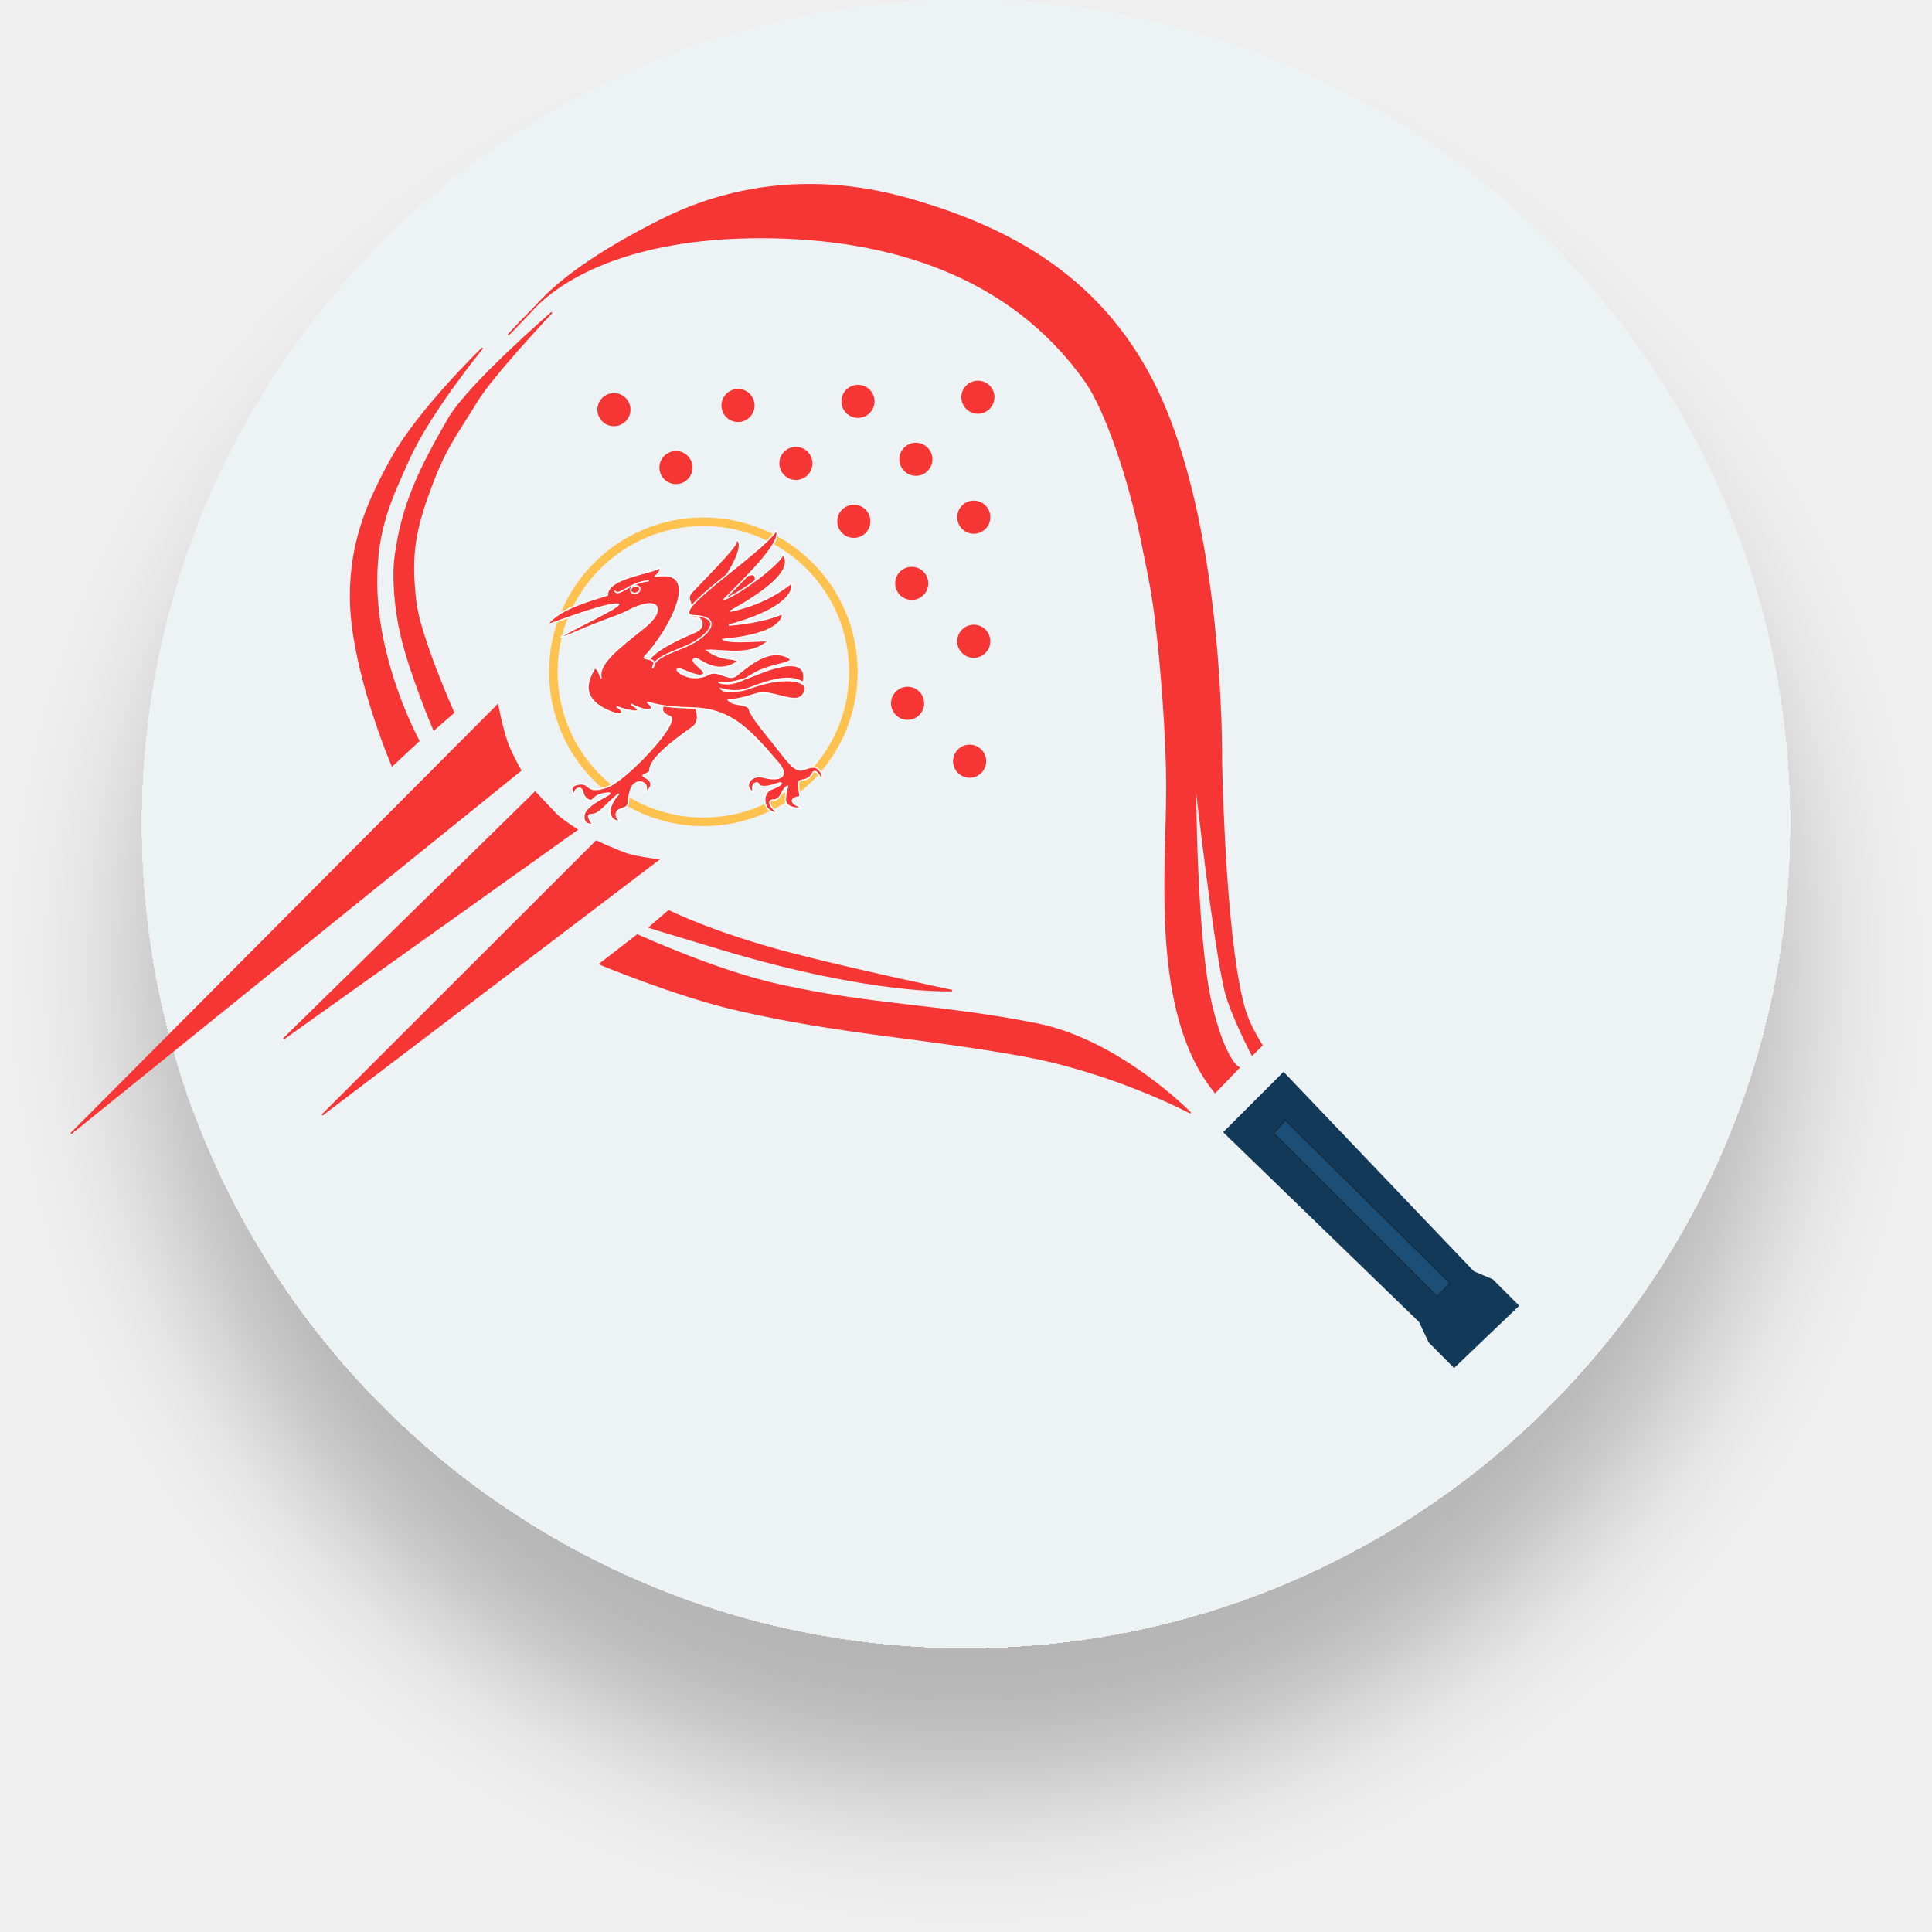
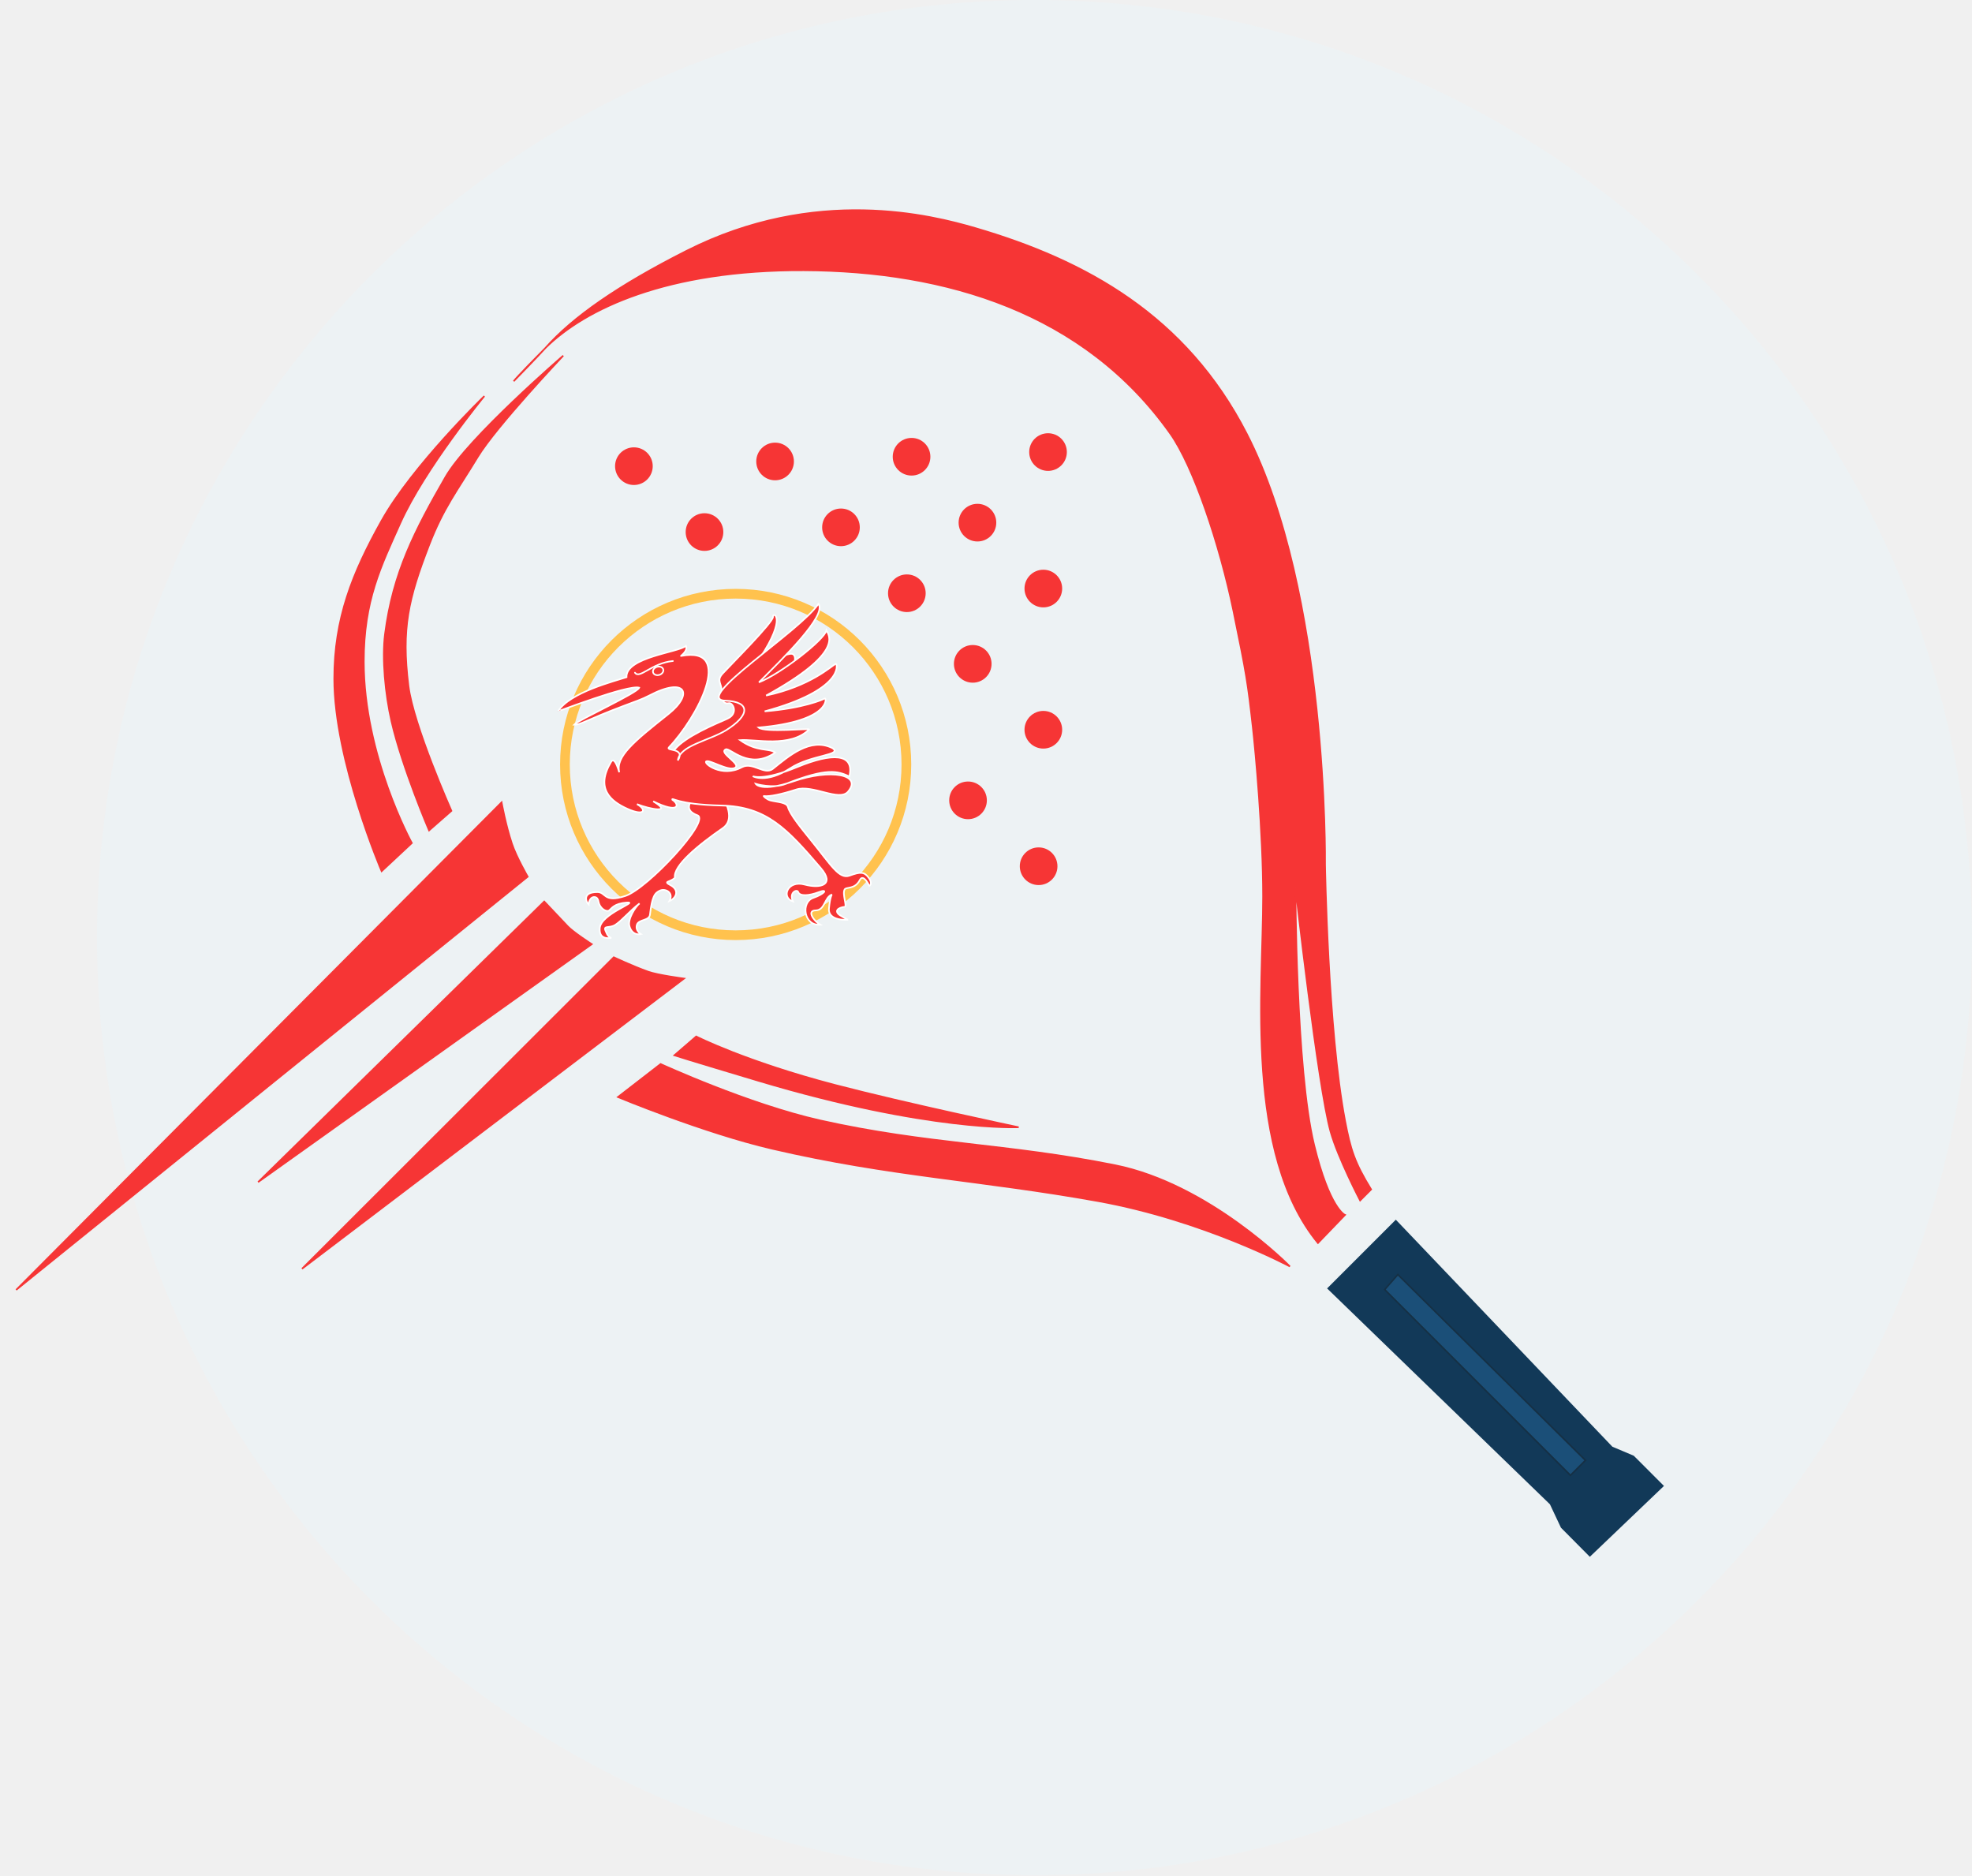
- <svg xmlns="http://www.w3.org/2000/svg" width="136" height="136" viewBox="0 0 136 136" fill="none">
-   <g filter="url(#filter0_d_20_221)">
-     <circle cx="68" cy="58" r="58" fill="#EDF2F4" />
+ <svg xmlns="http://www.w3.org/2000/svg" width="122" height="116" viewBox="0 0 122 116" fill="none">
+   <g clip-path="url(#clip0_31_313)">
+     <path d="M64 116C96.032 116 122 90.032 122 58C122 25.968 96.032 0 64 0C31.968 0 6 25.968 6 58C6 90.032 31.968 116 64 116Z" fill="#EDF2F4" />
+     <path d="M84.146 74.26C84.37 74.038 84.726 73.684 84.827 73.578C83.806 71.916 83.55 71.106 83.21 69.315C82.14 63.695 81.975 53.458 81.975 53.458C81.975 53.458 82.188 36.663 77.122 26.816C73.375 19.534 67.202 16.116 60.348 14.113C57.669 13.33 50.471 11.47 42.467 15.52C38.238 17.659 35.43 19.616 33.739 21.53C36.206 19.092 41.281 16.684 49.727 16.719C58.521 16.756 67.074 19.313 72.396 26.816C73.838 28.849 75.461 33.686 76.313 37.814C77.122 41.735 77.198 42.247 77.505 44.975C77.672 46.467 78.143 51.497 78.143 55.461C78.143 61.222 76.996 71.343 81.536 76.893L83.21 75.155C83.21 75.155 82.258 74.772 81.294 70.807C80.156 66.129 80.144 54.865 80.144 54.865C80.144 54.865 81.536 67.227 82.316 69.997C82.775 71.631 84.146 74.26 84.146 74.26Z" fill="#F63535" />
+     <path d="M34.846 21.999C34.846 21.999 28.965 27.071 27.566 29.501C25.669 32.799 24.307 35.421 23.82 39.22C23.627 40.726 23.831 42.929 24.224 44.634C24.884 47.49 26.544 51.369 26.544 51.369L27.927 50.158C27.927 50.158 25.567 44.853 25.267 42.417C24.831 38.875 25.257 37.05 26.544 33.721C27.442 31.401 28.264 30.391 29.555 28.265C30.705 26.373 34.846 21.999 34.846 21.999Z" fill="#F63535" />
+     <path d="M33.739 21.53C35.43 19.616 38.238 17.659 42.467 15.52C50.471 11.47 57.669 13.33 60.348 14.113C67.202 16.116 73.375 19.534 77.122 26.816C82.188 36.663 81.975 53.458 81.975 53.458C81.975 53.458 82.14 63.695 83.21 69.315C83.55 71.106 83.806 71.916 84.827 73.578C84.726 73.684 84.37 74.038 84.146 74.26C84.146 74.26 82.775 71.631 82.316 69.997C81.536 67.227 80.144 54.865 80.144 54.865C80.144 54.865 80.156 66.129 81.294 70.807C82.258 74.772 83.21 75.155 83.21 75.155L81.536 76.893C76.996 71.343 78.143 61.222 78.143 55.461C78.143 51.497 77.672 46.467 77.505 44.975C77.198 42.247 77.122 41.735 76.313 37.814C75.461 33.686 73.838 28.849 72.396 26.816C67.074 19.313 58.521 16.756 49.727 16.719C41.281 16.684 36.206 19.092 33.739 21.53ZM33.739 21.53C33.342 21.98 31.781 23.581 31.781 23.581C31.918 23.377 33.465 21.801 33.739 21.53ZM34.846 21.999C34.846 21.999 28.965 27.071 27.566 29.501C25.669 32.799 24.307 35.421 23.82 39.22C23.627 40.726 23.831 42.929 24.224 44.634C24.884 47.49 26.544 51.369 26.544 51.369L27.927 50.158C27.927 50.158 25.567 44.853 25.267 42.417C24.831 38.875 25.257 37.05 26.544 33.721C27.442 31.401 28.264 30.391 29.555 28.265C30.705 26.373 34.846 21.999 34.846 21.999Z" stroke="#F63535" stroke-width="0.1" />
+     <path d="M23.61 53.892L25.479 52.149C25.479 52.149 22.506 46.75 22.506 40.926C22.506 37.143 23.555 35.056 24.765 32.353C26.27 28.994 29.965 24.501 29.965 24.501C29.965 24.501 25.516 28.799 23.61 32.208C21.789 35.463 20.679 38.253 20.679 41.989C20.679 47.048 23.61 53.892 23.61 53.892Z" fill="#F63535" stroke="#F63535" stroke-width="0.1" />
+     <path d="M38.228 67.862L40.869 65.818C40.869 65.818 46.326 68.321 50.751 69.311C57.419 70.802 62.282 70.736 68.982 72.079C74.817 73.249 79.801 78.341 79.801 78.341C79.801 78.341 74.419 75.464 67.917 74.294C60.684 72.993 55.096 72.761 47.77 71.057C43.536 70.072 38.228 67.862 38.228 67.862Z" fill="#F63535" stroke="#F63535" stroke-width="0.1" />
+     <path d="M41.721 65.28L43.071 64.114C43.071 64.114 46.151 65.676 51.646 67.112C56.066 68.267 63.019 69.73 63.019 69.73C63.019 69.73 57.481 70.01 46.944 66.862C42.403 65.504 41.721 65.28 41.721 65.28Z" fill="#F63535" stroke="#F63535" stroke-width="0.1" />
+     <path d="M39.217 30.001C39.86 30.001 40.382 29.479 40.382 28.836C40.382 28.193 39.86 27.672 39.217 27.672C38.574 27.672 38.052 28.193 38.052 28.836C38.052 29.479 38.574 30.001 39.217 30.001Z" fill="#F63535" />
+     <path d="M43.584 34.077C44.227 34.077 44.749 33.556 44.749 32.912C44.749 32.269 44.227 31.748 43.584 31.748C42.941 31.748 42.42 32.269 42.42 32.912C42.42 33.556 42.941 34.077 43.584 34.077Z" fill="#F63535" />
+     <path d="M56.395 29.418C57.038 29.418 57.559 28.897 57.559 28.254C57.559 27.61 57.038 27.089 56.395 27.089C55.752 27.089 55.23 27.61 55.23 28.254C55.23 28.897 55.752 29.418 56.395 29.418Z" fill="#F63535" />
+     <path d="M47.952 29.71C48.595 29.71 49.116 29.189 49.116 28.545C49.116 27.902 48.595 27.381 47.952 27.381C47.308 27.381 46.787 27.902 46.787 28.545C46.787 29.189 47.308 29.71 47.952 29.71Z" fill="#F63535" />
+     <path d="M60.471 33.495C61.114 33.495 61.636 32.974 61.636 32.33C61.636 31.687 61.114 31.166 60.471 31.166C59.828 31.166 59.306 31.687 59.306 32.33C59.306 32.974 59.828 33.495 60.471 33.495Z" fill="#F63535" />
+     <path d="M52.027 33.786C52.671 33.786 53.192 33.265 53.192 32.621C53.192 31.978 52.671 31.457 52.027 31.457C51.384 31.457 50.863 31.978 50.863 32.621C50.863 33.265 51.384 33.786 52.027 33.786Z" fill="#F63535" />
+     <path d="M56.104 37.862C56.747 37.862 57.268 37.34 57.268 36.697C57.268 36.054 56.747 35.533 56.104 35.533C55.46 35.533 54.939 36.054 54.939 36.697C54.939 37.34 55.46 37.862 56.104 37.862Z" fill="#F63535" />
+     <path d="M60.18 42.23C60.823 42.23 61.344 41.708 61.344 41.065C61.344 40.422 60.823 39.9 60.18 39.9C59.537 39.9 59.015 40.422 59.015 41.065C59.015 41.708 59.537 42.23 60.18 42.23Z" fill="#F63535" />
+     <path d="M64.547 46.306C65.19 46.306 65.712 45.784 65.712 45.141C65.712 44.498 65.19 43.976 64.547 43.976C63.904 43.976 63.382 44.498 63.382 45.141C63.382 45.784 63.904 46.306 64.547 46.306Z" fill="#F63535" />
+     <path d="M59.888 50.673C60.532 50.673 61.053 50.151 61.053 49.508C61.053 48.865 60.532 48.343 59.888 48.343C59.245 48.343 58.724 48.865 58.724 49.508C58.724 50.151 59.245 50.673 59.888 50.673Z" fill="#F63535" />
+     <path d="M64.256 54.749C64.899 54.749 65.42 54.227 65.42 53.584C65.42 52.941 64.899 52.419 64.256 52.419C63.613 52.419 63.091 52.941 63.091 53.584C63.091 54.227 63.613 54.749 64.256 54.749Z" fill="#F63535" />
+     <path d="M64.547 37.571C65.19 37.571 65.712 37.05 65.712 36.406C65.712 35.763 65.19 35.242 64.547 35.242C63.904 35.242 63.382 35.763 63.382 36.406C63.382 37.05 63.904 37.571 64.547 37.571Z" fill="#F63535" />
+     <path d="M64.838 29.128C65.481 29.128 66.002 28.607 66.002 27.963C66.002 27.32 65.481 26.799 64.838 26.799C64.195 26.799 63.673 27.32 63.673 27.963C63.673 28.607 64.195 29.128 64.838 29.128Z" fill="#F63535" />
+     <path d="M31.03 49.632L1 79.79L32.648 54.231C32.648 54.231 31.942 53.009 31.669 52.187C31.285 51.037 31.03 49.632 31.03 49.632Z" fill="#F63535" />
+     <path d="M36.61 58.405L15.968 73.122L33.67 55.765C33.67 55.765 34.778 56.934 35.119 57.298C35.459 57.662 36.61 58.405 36.61 58.405Z" fill="#F63535" />
+     <path d="M37.972 59.214C37.972 59.214 39.127 59.76 40.102 60.108C40.699 60.321 42.317 60.534 42.317 60.534L18.684 78.485L37.972 59.214Z" fill="#F63535" />
+     <path d="M31.03 49.632L1 79.79L32.648 54.231C32.648 54.231 31.942 53.009 31.669 52.187C31.285 51.037 31.03 49.632 31.03 49.632Z" stroke="#F63535" stroke-width="0.1" />
+     <path d="M36.61 58.405L15.968 73.122L33.67 55.765C33.67 55.765 34.778 56.934 35.119 57.298C35.459 57.662 36.61 58.405 36.61 58.405Z" stroke="#F63535" stroke-width="0.1" />
+     <path d="M37.972 59.214C37.972 59.214 39.127 59.76 40.102 60.108C40.699 60.321 42.317 60.534 42.317 60.534L18.684 78.485L37.972 59.214Z" stroke="#F63535" stroke-width="0.1" />
+     <path d="M82.174 79.699L86.353 75.52L99.721 89.532L101.047 90.092L102.872 91.917L98.358 96.231L96.612 94.472L95.93 93.024L82.174 79.699Z" fill="#123958" stroke="#123958" stroke-width="0.1" />
+     <path d="M86.479 78.842L85.666 79.771L97.158 91.262L98.086 90.334L86.479 78.842Z" fill="#1B4F78" stroke="#153045" stroke-width="0.1" />
+     <path d="M45.512 57.851C51.345 57.851 56.074 53.122 56.074 47.289C56.074 41.456 51.345 36.727 45.512 36.727C39.679 36.727 34.95 41.456 34.95 47.289C34.95 53.122 39.679 57.851 45.512 57.851Z" stroke="#FFC24E" stroke-width="0.6" />
+     <path fill-rule="evenodd" clip-rule="evenodd" d="M41.724 46.382C42.403 45.546 44.256 44.79 44.985 44.467C45.714 44.143 45.341 43.432 45.084 43.497C44.826 43.562 44.613 43.388 44.648 42.827C44.684 42.265 44.282 42.134 44.707 41.667C45.132 41.2 47.878 38.457 47.823 38.15C47.768 37.842 48.767 38.081 46.988 40.748C47.26 41.167 48.667 40.375 48.998 40.448C49.329 40.522 49.14 41.155 49.02 41.398C48.9 41.641 47.152 42.038 46.75 44.044C45.936 45.23 42.907 47.008 42.907 47.008C42.907 47.008 46.2 50.203 44.719 51.224C43.237 52.245 41.625 53.553 41.754 54.294C41.451 54.598 40.98 54.489 41.496 54.766C42.012 55.044 41.885 55.523 41.412 55.741C41.703 55.217 41.176 54.944 40.842 55.085C40.509 55.226 40.34 55.453 40.211 56.577C40.165 56.972 39.504 56.852 39.399 57.213C39.294 57.574 39.646 57.783 39.646 57.783C39.646 57.783 39.121 57.918 38.942 57.293C38.817 56.855 39.299 56.108 39.565 55.885C39.009 56.3 38.48 56.944 38.072 57.205C37.701 57.442 37.325 57.228 37.456 57.562C37.594 57.915 37.679 57.962 37.819 58.022C37.63 58.036 37.058 58.113 37.103 57.424C37.162 56.524 39.563 55.769 38.781 55.829C37.986 55.89 37.849 56.189 37.688 56.314C37.527 56.438 37.102 56.211 37.022 55.751C36.962 55.406 36.642 55.437 36.522 55.622C36.413 55.789 36.417 55.952 36.417 55.952C36.261 55.806 35.995 55.181 36.955 55.183C37.507 55.184 37.325 55.871 38.691 55.421C40.064 54.969 43.993 50.744 43.146 50.432C41.492 49.821 44.385 48.471 43.601 48.133C42.861 47.813 40.86 47.606 41.724 46.382Z" fill="#F63535" stroke="white" stroke-width="0.1" stroke-linecap="round" />
+     <path fill-rule="evenodd" clip-rule="evenodd" d="M34.53 43.992C35.26 42.821 38.063 42.123 38.758 41.892C38.707 40.649 41.983 40.355 42.438 39.953C42.579 40.309 42.019 40.617 42.148 40.574C45.519 39.94 43.083 44.459 41.394 46.217C41.133 46.489 42.43 46.219 41.938 47.038C42.041 46.11 43.876 45.822 44.934 45.162C46.362 44.272 46.494 43.403 44.863 43.341C42.803 43.262 49.509 39.049 50.635 37.351C51.174 38.073 48.44 40.721 46.954 42.207C48.302 41.684 51.018 39.562 51.128 38.992C51.289 39.312 52.213 40.381 47.397 43.025C50.124 42.445 51.404 41.223 51.715 41.054C51.822 41.106 52.166 42.68 47.306 44.003C49.694 43.813 50.929 43.268 51.027 43.205C51.14 43.133 51.416 44.611 46.926 45.004C47.322 45.339 50.149 45.031 50.053 45.125C48.884 46.275 46.705 45.705 45.783 45.782C46.856 46.538 47.526 46.255 47.96 46.552C46.362 47.669 45.167 46.236 44.903 46.351C44.416 46.564 45.928 47.283 45.456 47.502C45.023 47.704 43.909 46.982 43.696 47.096C43.483 47.209 44.66 48.125 45.893 47.462C46.567 47.099 47.292 47.977 47.817 47.558C48.779 46.792 50.128 45.585 51.501 46.28C52.156 46.719 50.191 46.679 48.892 47.522C47.386 48.498 46.57 48.015 46.57 48.015C46.57 48.015 47.199 48.325 49.328 47.446C51.456 46.568 52.888 46.567 52.548 48.029C51.824 47.698 51.175 47.475 48.608 48.491C47.81 48.807 46.751 48.487 46.751 48.487C46.751 48.487 47.065 49.03 49.092 48.331C51.371 47.545 53.375 47.899 52.465 48.97C51.922 49.607 50.267 48.513 49.26 48.838C48.358 49.13 47.603 49.289 47.254 49.242C47.204 49.236 47.432 49.455 47.666 49.515C48.083 49.621 48.664 49.618 48.747 49.921C48.87 50.37 49.533 51.191 50.142 51.942C51.427 53.526 51.909 54.404 52.564 54.164C53.237 53.917 53.47 53.921 53.747 54.304C54.023 54.688 53.783 54.802 53.783 54.802C53.783 54.802 53.416 54.008 53.196 54.434C52.885 55.036 52.364 54.846 52.257 55.016C52.091 55.278 52.423 56.08 52.261 56.095C51.86 56.132 51.547 56.366 52.016 56.649C52.423 56.894 52.478 56.896 52.478 56.896C52.478 56.896 51.21 57.003 51.285 56.195C51.356 55.432 51.472 55.332 51.472 55.332C50.995 55.5 51.053 56.307 50.462 56.316C49.871 56.324 50.378 57.006 50.747 57.205C49.709 57.275 49.548 55.811 50.303 55.547C51.058 55.282 51.237 54.964 50.648 55.188C50.059 55.412 49.471 55.459 49.378 55.172C49.316 54.983 48.794 55.198 49.058 55.767C48.3 55.5 48.734 54.438 49.766 54.715C50.798 54.992 51.655 54.72 50.784 53.703C48.702 51.27 47.425 49.887 44.633 49.828C41.85 49.769 41.532 49.281 41.599 49.475C42.062 49.765 42.037 50.368 40.411 49.568C41.669 50.331 40.195 50.058 39.406 49.743C39.995 50.06 39.932 50.526 38.829 50.038C37.735 49.555 36.839 48.746 37.802 47.134C37.943 46.898 38.118 47.118 38.31 47.772C38.082 46.797 39.186 45.892 41.354 44.171C42.912 42.935 42.462 41.818 40.158 43.028C39.72 43.258 39.292 43.397 38.602 43.658C36.216 44.558 35.927 44.842 35.512 44.828C35.764 44.546 39.459 42.855 39.548 42.538C38.849 42.338 34.523 44.023 34.53 43.992Z" fill="#F63535" stroke="white" stroke-width="0.1" stroke-linecap="round" />
+     <path d="M39.282 41.612C39.578 42.026 40.287 41.023 41.63 40.889L39.282 41.612Z" fill="#F63535" />
+     <path d="M39.282 41.612C39.578 42.026 40.287 41.023 41.63 40.889" stroke="white" stroke-width="0.1" stroke-linecap="round" />
+     <path fill-rule="evenodd" clip-rule="evenodd" d="M41.028 41.396C41.039 41.428 41.042 41.463 41.037 41.498C41.032 41.533 41.018 41.567 40.997 41.599C40.976 41.632 40.948 41.661 40.914 41.686C40.881 41.711 40.842 41.731 40.801 41.744C40.761 41.758 40.718 41.765 40.676 41.765C40.634 41.765 40.593 41.759 40.556 41.745C40.52 41.732 40.487 41.713 40.462 41.688C40.436 41.664 40.417 41.635 40.406 41.603C40.395 41.571 40.392 41.536 40.397 41.501C40.402 41.467 40.416 41.432 40.437 41.4C40.458 41.367 40.486 41.338 40.52 41.313C40.553 41.288 40.592 41.269 40.633 41.255C40.673 41.241 40.716 41.234 40.758 41.234C40.8 41.234 40.841 41.24 40.878 41.254C40.914 41.267 40.947 41.286 40.972 41.311C40.998 41.335 41.017 41.364 41.028 41.396Z" fill="#F63535" stroke="white" stroke-width="0.1" stroke-linecap="round" />
  </g>
-   <path d="M88.146 74.26C88.37 74.038 88.726 73.684 88.827 73.578C87.806 71.916 87.55 71.106 87.21 69.315C86.14 63.695 85.975 53.458 85.975 53.458C85.975 53.458 86.188 36.663 81.122 26.816C77.375 19.534 71.202 16.116 64.348 14.113C61.669 13.33 54.471 11.47 46.467 15.52C42.238 17.659 39.43 19.616 37.739 21.53C40.206 19.092 45.281 16.684 53.727 16.719C62.521 16.756 71.074 19.313 76.396 26.816C77.838 28.849 79.461 33.686 80.313 37.814C81.122 41.735 81.198 42.247 81.505 44.975C81.672 46.467 82.143 51.497 82.143 55.461C82.143 61.222 80.996 71.343 85.536 76.893L87.21 75.155C87.21 75.155 86.258 74.772 85.294 70.807C84.156 66.129 84.144 54.865 84.144 54.865C84.144 54.865 85.536 67.227 86.316 69.997C86.775 71.631 88.146 74.26 88.146 74.26Z" fill="#F63535" />
-   <path d="M38.846 21.999C38.846 21.999 32.965 27.071 31.566 29.501C29.669 32.799 28.307 35.421 27.82 39.22C27.627 40.726 27.831 42.929 28.224 44.634C28.884 47.49 30.544 51.369 30.544 51.369L31.927 50.158C31.927 50.158 29.567 44.853 29.267 42.417C28.831 38.875 29.257 37.05 30.544 33.721C31.442 31.401 32.264 30.391 33.555 28.265C34.705 26.373 38.846 21.999 38.846 21.999Z" fill="#F63535" />
-   <path d="M37.739 21.53C39.43 19.616 42.238 17.659 46.467 15.52C54.471 11.47 61.669 13.33 64.348 14.113C71.202 16.116 77.375 19.534 81.122 26.816C86.188 36.663 85.975 53.458 85.975 53.458C85.975 53.458 86.14 63.695 87.21 69.315C87.55 71.106 87.806 71.916 88.827 73.578C88.726 73.684 88.37 74.038 88.146 74.26C88.146 74.26 86.775 71.631 86.316 69.997C85.536 67.227 84.144 54.865 84.144 54.865C84.144 54.865 84.156 66.129 85.294 70.807C86.258 74.772 87.21 75.155 87.21 75.155L85.536 76.893C80.996 71.343 82.143 61.222 82.143 55.461C82.143 51.497 81.672 46.467 81.505 44.975C81.198 42.247 81.122 41.735 80.313 37.814C79.461 33.686 77.838 28.849 76.396 26.816C71.074 19.313 62.521 16.756 53.727 16.719C45.281 16.684 40.206 19.092 37.739 21.53ZM37.739 21.53C37.342 21.98 35.781 23.581 35.781 23.581C35.918 23.377 37.465 21.801 37.739 21.53ZM38.846 21.999C38.846 21.999 32.965 27.071 31.566 29.501C29.669 32.799 28.307 35.421 27.82 39.22C27.627 40.726 27.831 42.929 28.224 44.634C28.884 47.49 30.544 51.369 30.544 51.369L31.927 50.158C31.927 50.158 29.567 44.853 29.267 42.417C28.831 38.875 29.257 37.05 30.544 33.721C31.442 31.401 32.264 30.391 33.555 28.265C34.705 26.373 38.846 21.999 38.846 21.999Z" stroke="#F63535" stroke-width="0.1" />
-   <path d="M27.61 53.892L29.479 52.149C29.479 52.149 26.506 46.75 26.506 40.926C26.506 37.143 27.555 35.056 28.765 32.353C30.27 28.994 33.965 24.501 33.965 24.501C33.965 24.501 29.516 28.799 27.61 32.208C25.789 35.463 24.679 38.253 24.679 41.989C24.679 47.048 27.61 53.892 27.61 53.892Z" fill="#F63535" stroke="#F63535" stroke-width="0.1" />
-   <path d="M42.228 67.862L44.869 65.818C44.869 65.818 50.326 68.321 54.751 69.311C61.419 70.802 66.282 70.736 72.982 72.079C78.817 73.249 83.801 78.341 83.801 78.341C83.801 78.341 78.419 75.464 71.917 74.294C64.684 72.993 59.096 72.761 51.77 71.057C47.535 70.072 42.228 67.862 42.228 67.862Z" fill="#F63535" stroke="#F63535" stroke-width="0.1" />
-   <path d="M45.721 65.28L47.071 64.114C47.071 64.114 50.151 65.676 55.646 67.112C60.066 68.267 67.019 69.73 67.019 69.73C67.019 69.73 61.481 70.01 50.944 66.862C46.403 65.504 45.721 65.28 45.721 65.28Z" fill="#F63535" stroke="#F63535" stroke-width="0.1" />
-   <circle cx="43.217" cy="28.836" r="1.165" fill="#F63535" />
-   <circle cx="47.584" cy="32.912" r="1.165" fill="#F63535" />
-   <circle cx="60.395" cy="28.254" r="1.165" fill="#F63535" />
-   <circle cx="51.952" cy="28.545" r="1.165" fill="#F63535" />
-   <circle cx="64.471" cy="32.33" r="1.165" fill="#F63535" />
-   <circle cx="56.027" cy="32.621" r="1.165" fill="#F63535" />
-   <circle cx="60.104" cy="36.697" r="1.165" fill="#F63535" />
-   <circle cx="64.18" cy="41.065" r="1.165" fill="#F63535" />
-   <circle cx="68.547" cy="45.141" r="1.165" fill="#F63535" />
-   <circle cx="63.888" cy="49.508" r="1.165" fill="#F63535" />
-   <circle cx="68.256" cy="53.584" r="1.165" fill="#F63535" />
-   <circle cx="68.547" cy="36.406" r="1.165" fill="#F63535" />
-   <circle cx="68.838" cy="27.963" r="1.165" fill="#F63535" />
-   <path d="M35.03 49.632L5 79.79L36.648 54.231C36.648 54.231 35.942 53.009 35.669 52.187C35.285 51.037 35.03 49.632 35.03 49.632Z" fill="#F63535" />
-   <path d="M40.61 58.405L19.968 73.122L37.67 55.765C37.67 55.765 38.778 56.934 39.119 57.298C39.459 57.662 40.61 58.405 40.61 58.405Z" fill="#F63535" />
-   <path d="M41.973 59.214C41.973 59.214 43.127 59.76 44.102 60.108C44.699 60.321 46.317 60.534 46.317 60.534L22.684 78.485L41.973 59.214Z" fill="#F63535" />
-   <path d="M35.03 49.632L5 79.79L36.648 54.231C36.648 54.231 35.942 53.009 35.669 52.187C35.285 51.037 35.03 49.632 35.03 49.632Z" stroke="#F63535" stroke-width="0.1" />
-   <path d="M40.61 58.405L19.968 73.122L37.67 55.765C37.67 55.765 38.778 56.934 39.119 57.298C39.459 57.662 40.61 58.405 40.61 58.405Z" stroke="#F63535" stroke-width="0.1" />
-   <path d="M41.973 59.214C41.973 59.214 43.127 59.76 44.102 60.108C44.699 60.321 46.317 60.534 46.317 60.534L22.684 78.485L41.973 59.214Z" stroke="#F63535" stroke-width="0.1" />
-   <path d="M86.174 79.699L90.353 75.52L103.721 89.532L105.047 90.092L106.872 91.917L102.358 96.231L100.612 94.472L99.93 93.024L86.174 79.699Z" fill="#123958" stroke="#123958" stroke-width="0.1" />
-   <path d="M90.479 78.842L89.666 79.771L101.158 91.262L102.086 90.334L90.479 78.842Z" fill="#1B4F78" stroke="#153045" stroke-width="0.1" />
-   <circle cx="49.512" cy="47.289" r="10.562" stroke="#FFC24E" stroke-width="0.6" />
-   <path fill-rule="evenodd" clip-rule="evenodd" d="M45.724 46.382C46.403 45.546 48.256 44.79 48.985 44.467C49.714 44.143 49.341 43.432 49.084 43.497C48.826 43.562 48.613 43.388 48.648 42.827C48.684 42.265 48.282 42.134 48.707 41.667C49.132 41.2 51.878 38.457 51.823 38.15C51.768 37.842 52.767 38.081 50.988 40.748C51.26 41.167 52.667 40.375 52.998 40.448C53.329 40.522 53.14 41.155 53.02 41.398C52.9 41.641 51.152 42.038 50.75 44.044C49.936 45.23 46.907 47.008 46.907 47.008C46.907 47.008 50.2 50.203 48.719 51.224C47.237 52.245 45.625 53.553 45.754 54.294C45.451 54.598 44.98 54.489 45.496 54.766C46.012 55.044 45.885 55.523 45.412 55.741C45.703 55.217 45.176 54.944 44.842 55.085C44.509 55.226 44.34 55.453 44.211 56.577C44.165 56.972 43.504 56.852 43.399 57.213C43.294 57.574 43.646 57.783 43.646 57.783C43.646 57.783 43.121 57.918 42.942 57.293C42.817 56.855 43.299 56.108 43.565 55.885C43.009 56.3 42.48 56.944 42.072 57.205C41.701 57.442 41.325 57.228 41.456 57.562C41.594 57.915 41.679 57.962 41.819 58.022C41.63 58.036 41.058 58.113 41.103 57.424C41.162 56.524 43.563 55.769 42.781 55.829C41.986 55.89 41.849 56.189 41.688 56.314C41.527 56.438 41.102 56.211 41.022 55.751C40.962 55.406 40.642 55.437 40.522 55.622C40.413 55.789 40.417 55.952 40.417 55.952C40.261 55.806 39.995 55.181 40.955 55.183C41.507 55.184 41.325 55.871 42.691 55.421C44.064 54.969 47.993 50.744 47.146 50.432C45.492 49.821 48.385 48.471 47.601 48.133C46.861 47.813 44.86 47.606 45.724 46.382Z" fill="#F63535" stroke="white" stroke-width="0.1" stroke-linecap="round" />
-   <path fill-rule="evenodd" clip-rule="evenodd" d="M38.53 43.992C39.26 42.821 42.063 42.123 42.758 41.892C42.707 40.649 45.983 40.355 46.438 39.953C46.579 40.309 46.019 40.617 46.148 40.574C49.519 39.94 47.083 44.459 45.394 46.217C45.133 46.489 46.43 46.219 45.938 47.038C46.041 46.11 47.876 45.822 48.934 45.162C50.362 44.272 50.494 43.403 48.863 43.341C46.803 43.262 53.509 39.049 54.635 37.351C55.174 38.073 52.44 40.721 50.954 42.207C52.302 41.684 55.018 39.562 55.128 38.992C55.289 39.312 56.213 40.381 51.397 43.025C54.124 42.445 55.404 41.223 55.715 41.054C55.822 41.106 56.166 42.68 51.306 44.003C53.694 43.813 54.929 43.268 55.027 43.205C55.14 43.133 55.416 44.611 50.926 45.004C51.322 45.339 54.149 45.031 54.053 45.125C52.884 46.275 50.705 45.705 49.783 45.782C50.856 46.538 51.526 46.255 51.96 46.552C50.362 47.669 49.167 46.236 48.903 46.351C48.416 46.564 49.928 47.283 49.456 47.502C49.023 47.704 47.909 46.982 47.696 47.096C47.483 47.209 48.66 48.125 49.893 47.462C50.567 47.099 51.292 47.977 51.817 47.558C52.779 46.792 54.128 45.585 55.501 46.28C56.156 46.719 54.191 46.679 52.892 47.522C51.386 48.498 50.57 48.015 50.57 48.015C50.57 48.015 51.199 48.325 53.328 47.446C55.456 46.568 56.888 46.567 56.548 48.029C55.824 47.698 55.175 47.475 52.608 48.491C51.81 48.807 50.751 48.487 50.751 48.487C50.751 48.487 51.065 49.03 53.092 48.331C55.371 47.545 57.375 47.899 56.465 48.97C55.922 49.607 54.267 48.513 53.26 48.838C52.358 49.13 51.603 49.289 51.254 49.242C51.204 49.236 51.432 49.455 51.666 49.515C52.083 49.621 52.664 49.618 52.747 49.921C52.87 50.37 53.533 51.191 54.142 51.942C55.427 53.526 55.909 54.404 56.564 54.164C57.237 53.917 57.47 53.921 57.747 54.304C58.023 54.688 57.783 54.802 57.783 54.802C57.783 54.802 57.416 54.008 57.196 54.434C56.885 55.036 56.364 54.846 56.257 55.016C56.091 55.278 56.423 56.08 56.261 56.095C55.86 56.132 55.547 56.366 56.016 56.649C56.423 56.894 56.478 56.896 56.478 56.896C56.478 56.896 55.21 57.003 55.285 56.195C55.356 55.432 55.472 55.332 55.472 55.332C54.995 55.5 55.053 56.307 54.462 56.316C53.871 56.324 54.378 57.006 54.747 57.205C53.709 57.275 53.548 55.811 54.303 55.547C55.058 55.282 55.237 54.964 54.648 55.188C54.059 55.412 53.471 55.459 53.378 55.172C53.316 54.983 52.794 55.198 53.058 55.767C52.3 55.5 52.734 54.438 53.766 54.715C54.798 54.992 55.655 54.72 54.784 53.703C52.702 51.27 51.425 49.887 48.633 49.828C45.85 49.769 45.532 49.281 45.599 49.475C46.062 49.765 46.037 50.368 44.411 49.568C45.669 50.331 44.195 50.058 43.406 49.743C43.995 50.06 43.932 50.526 42.829 50.038C41.735 49.555 40.839 48.746 41.802 47.134C41.943 46.898 42.118 47.118 42.31 47.772C42.082 46.797 43.186 45.892 45.354 44.171C46.912 42.935 46.462 41.818 44.158 43.028C43.72 43.258 43.292 43.397 42.602 43.658C40.216 44.558 39.927 44.842 39.512 44.828C39.764 44.546 43.459 42.855 43.548 42.538C42.849 42.338 38.523 44.023 38.53 43.992Z" fill="#F63535" stroke="white" stroke-width="0.1" stroke-linecap="round" />
-   <path d="M43.282 41.612C43.578 42.026 44.287 41.023 45.63 40.889Z" fill="#F63535" />
-   <path d="M43.282 41.612C43.578 42.026 44.287 41.023 45.63 40.889" stroke="white" stroke-width="0.1" stroke-linecap="round" />
-   <path fill-rule="evenodd" clip-rule="evenodd" d="M45.028 41.396C45.039 41.428 45.042 41.463 45.037 41.498C45.032 41.533 45.018 41.567 44.997 41.6C44.976 41.632 44.948 41.661 44.914 41.686C44.881 41.711 44.842 41.731 44.801 41.744C44.761 41.758 44.718 41.765 44.676 41.765C44.634 41.765 44.593 41.759 44.556 41.746C44.52 41.733 44.487 41.713 44.462 41.689C44.436 41.664 44.417 41.635 44.406 41.603C44.395 41.571 44.392 41.536 44.397 41.501C44.402 41.467 44.416 41.432 44.437 41.4C44.458 41.367 44.486 41.338 44.52 41.313C44.553 41.288 44.592 41.269 44.633 41.255C44.673 41.242 44.716 41.234 44.758 41.234C44.8 41.234 44.841 41.241 44.878 41.254C44.914 41.267 44.947 41.286 44.972 41.311C44.998 41.335 45.017 41.364 45.028 41.396Z" fill="#F63535" stroke="white" stroke-width="0.1" stroke-linecap="round" />
  <defs>
-     <filter id="filter0_d_20_221" x="0" y="0" width="136" height="136" filterUnits="userSpaceOnUse" color-interpolation-filters="sRGB">
-       <feFlood flood-opacity="0" result="BackgroundImageFix" />
-       <feColorMatrix in="SourceAlpha" type="matrix" values="0 0 0 0 0 0 0 0 0 0 0 0 0 0 0 0 0 0 127 0" result="hardAlpha" />
-       <feOffset dy="10" />
-       <feGaussianBlur stdDeviation="5" />
-       <feComposite in2="hardAlpha" operator="out" />
-       <feColorMatrix type="matrix" values="0 0 0 0 0 0 0 0 0 0 0 0 0 0 0 0 0 0 0.25 0" />
-       <feBlend mode="normal" in2="BackgroundImageFix" result="effect1_dropShadow_20_221" />
-       <feBlend mode="normal" in="SourceGraphic" in2="effect1_dropShadow_20_221" result="shape" />
-     </filter>
+     <clipPath id="clip0_31_313">
+       <rect width="122" height="116" fill="white" />
+     </clipPath>
  </defs>
</svg>
